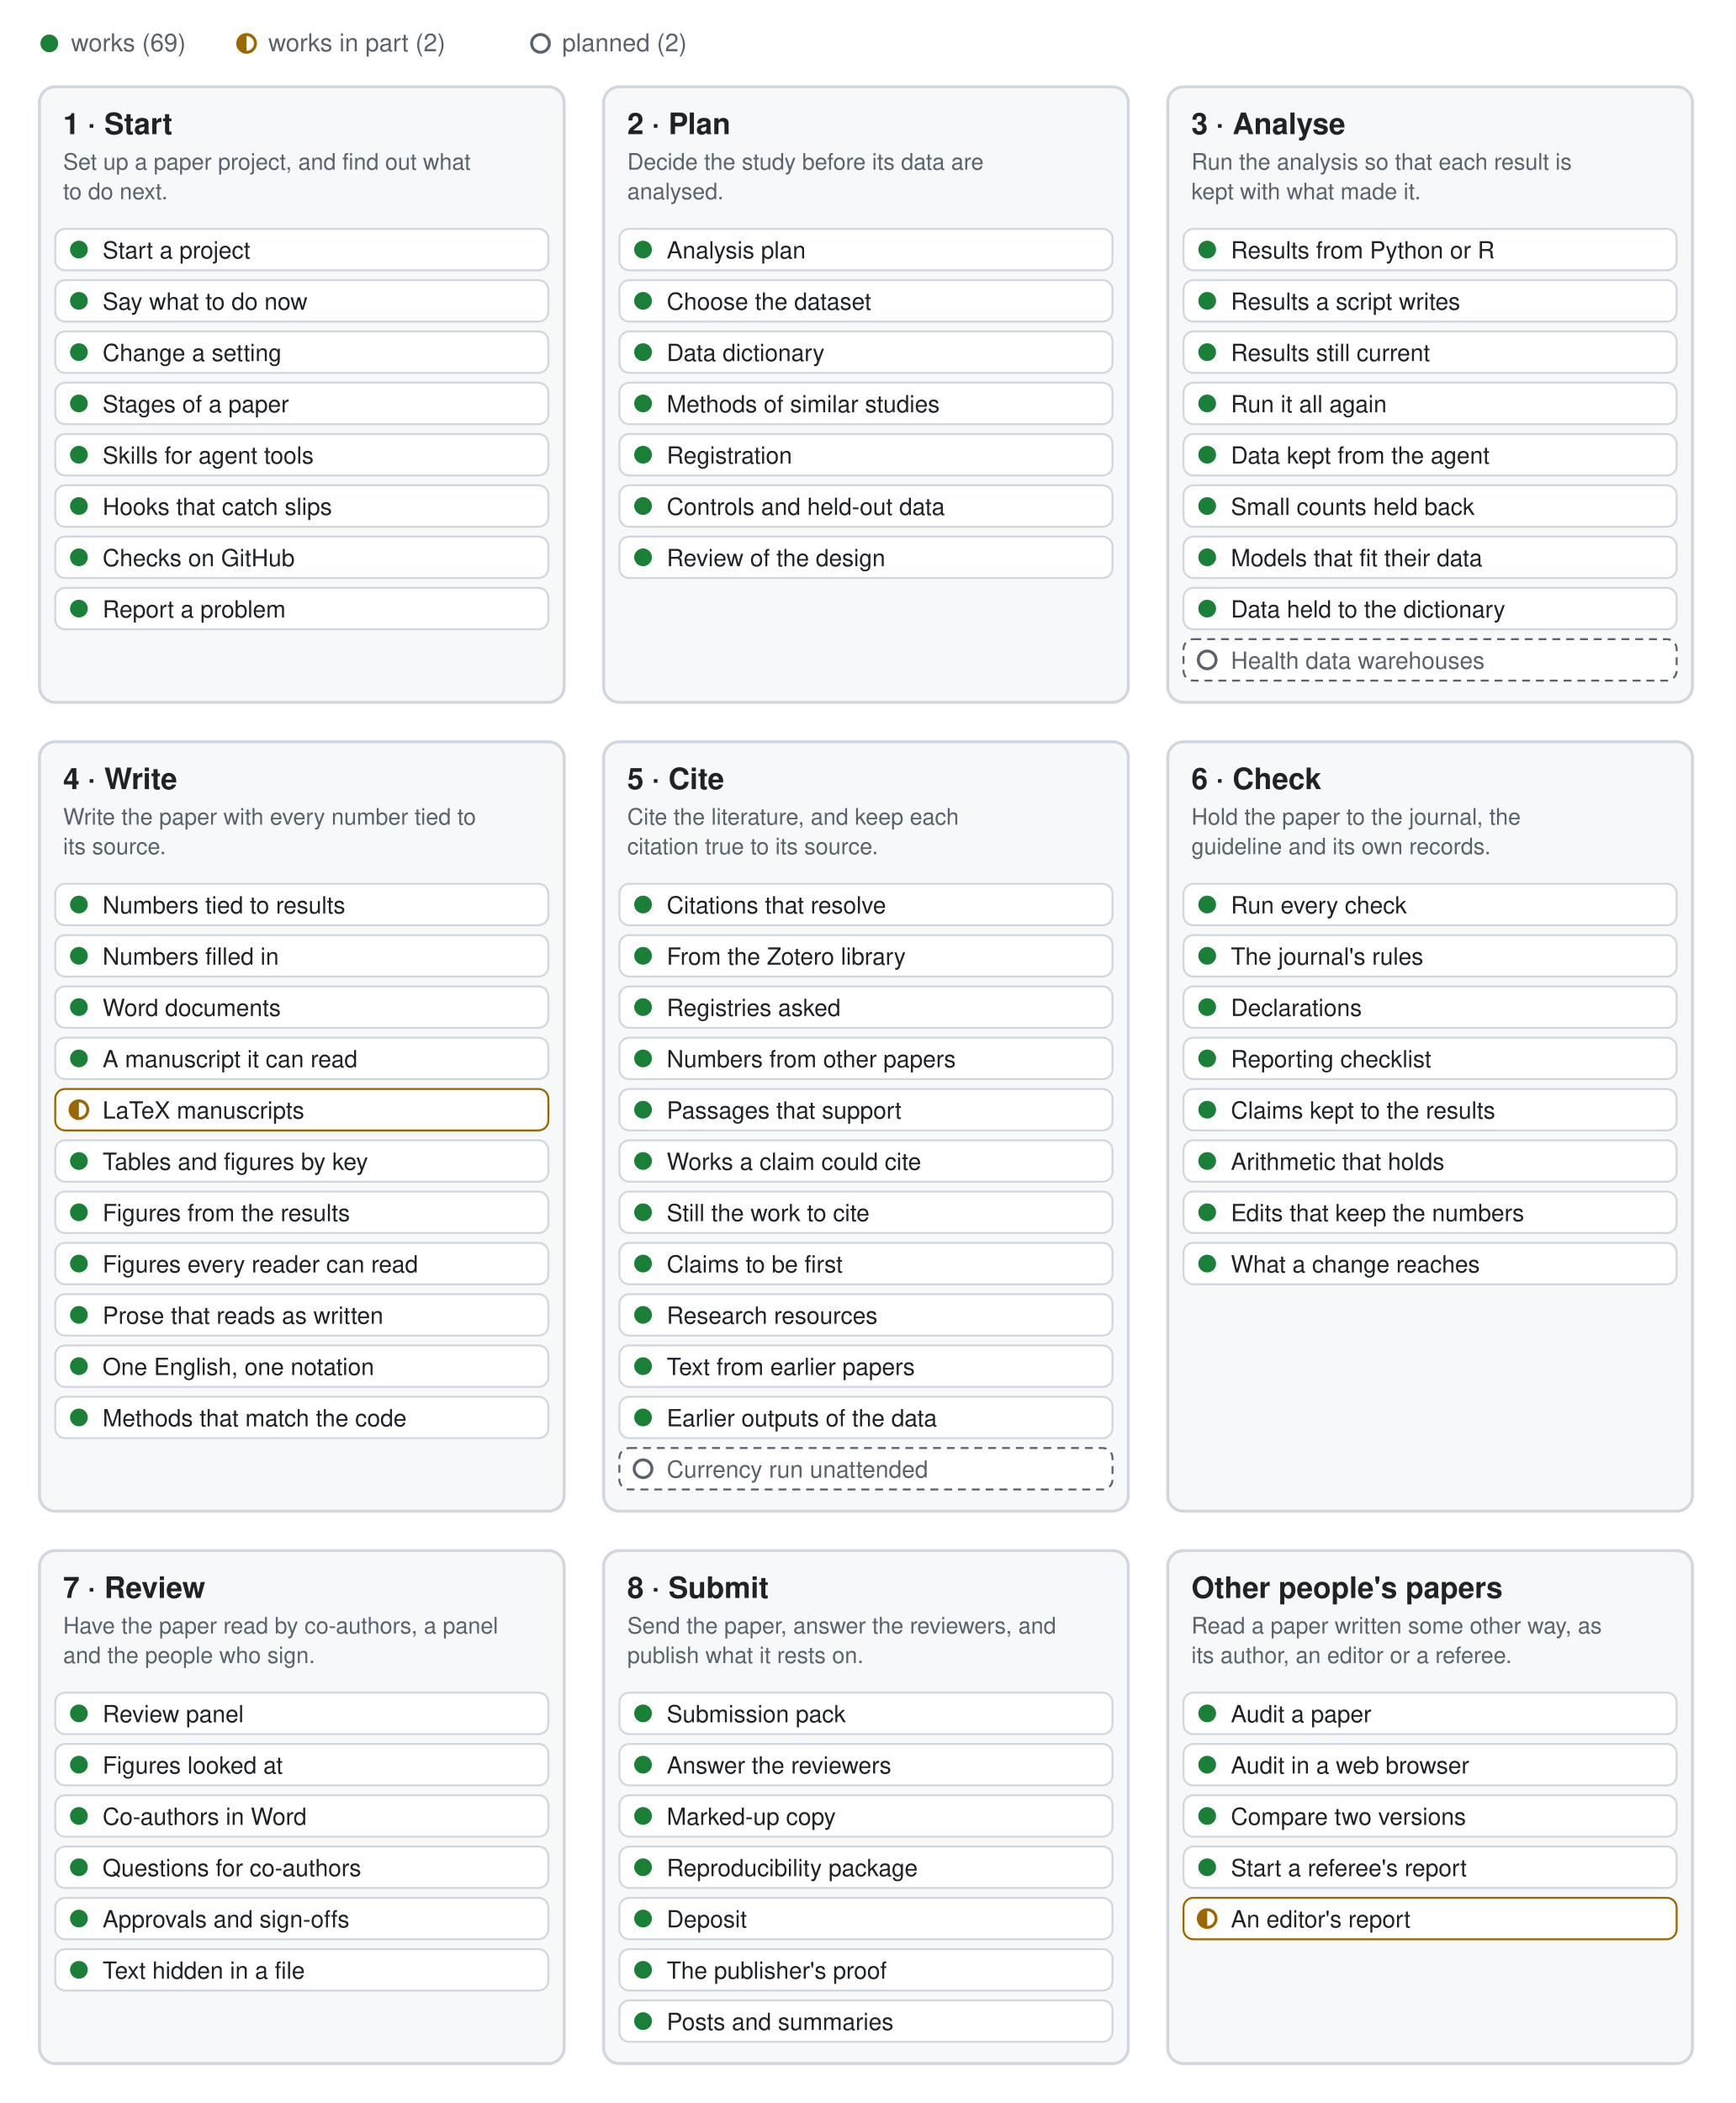
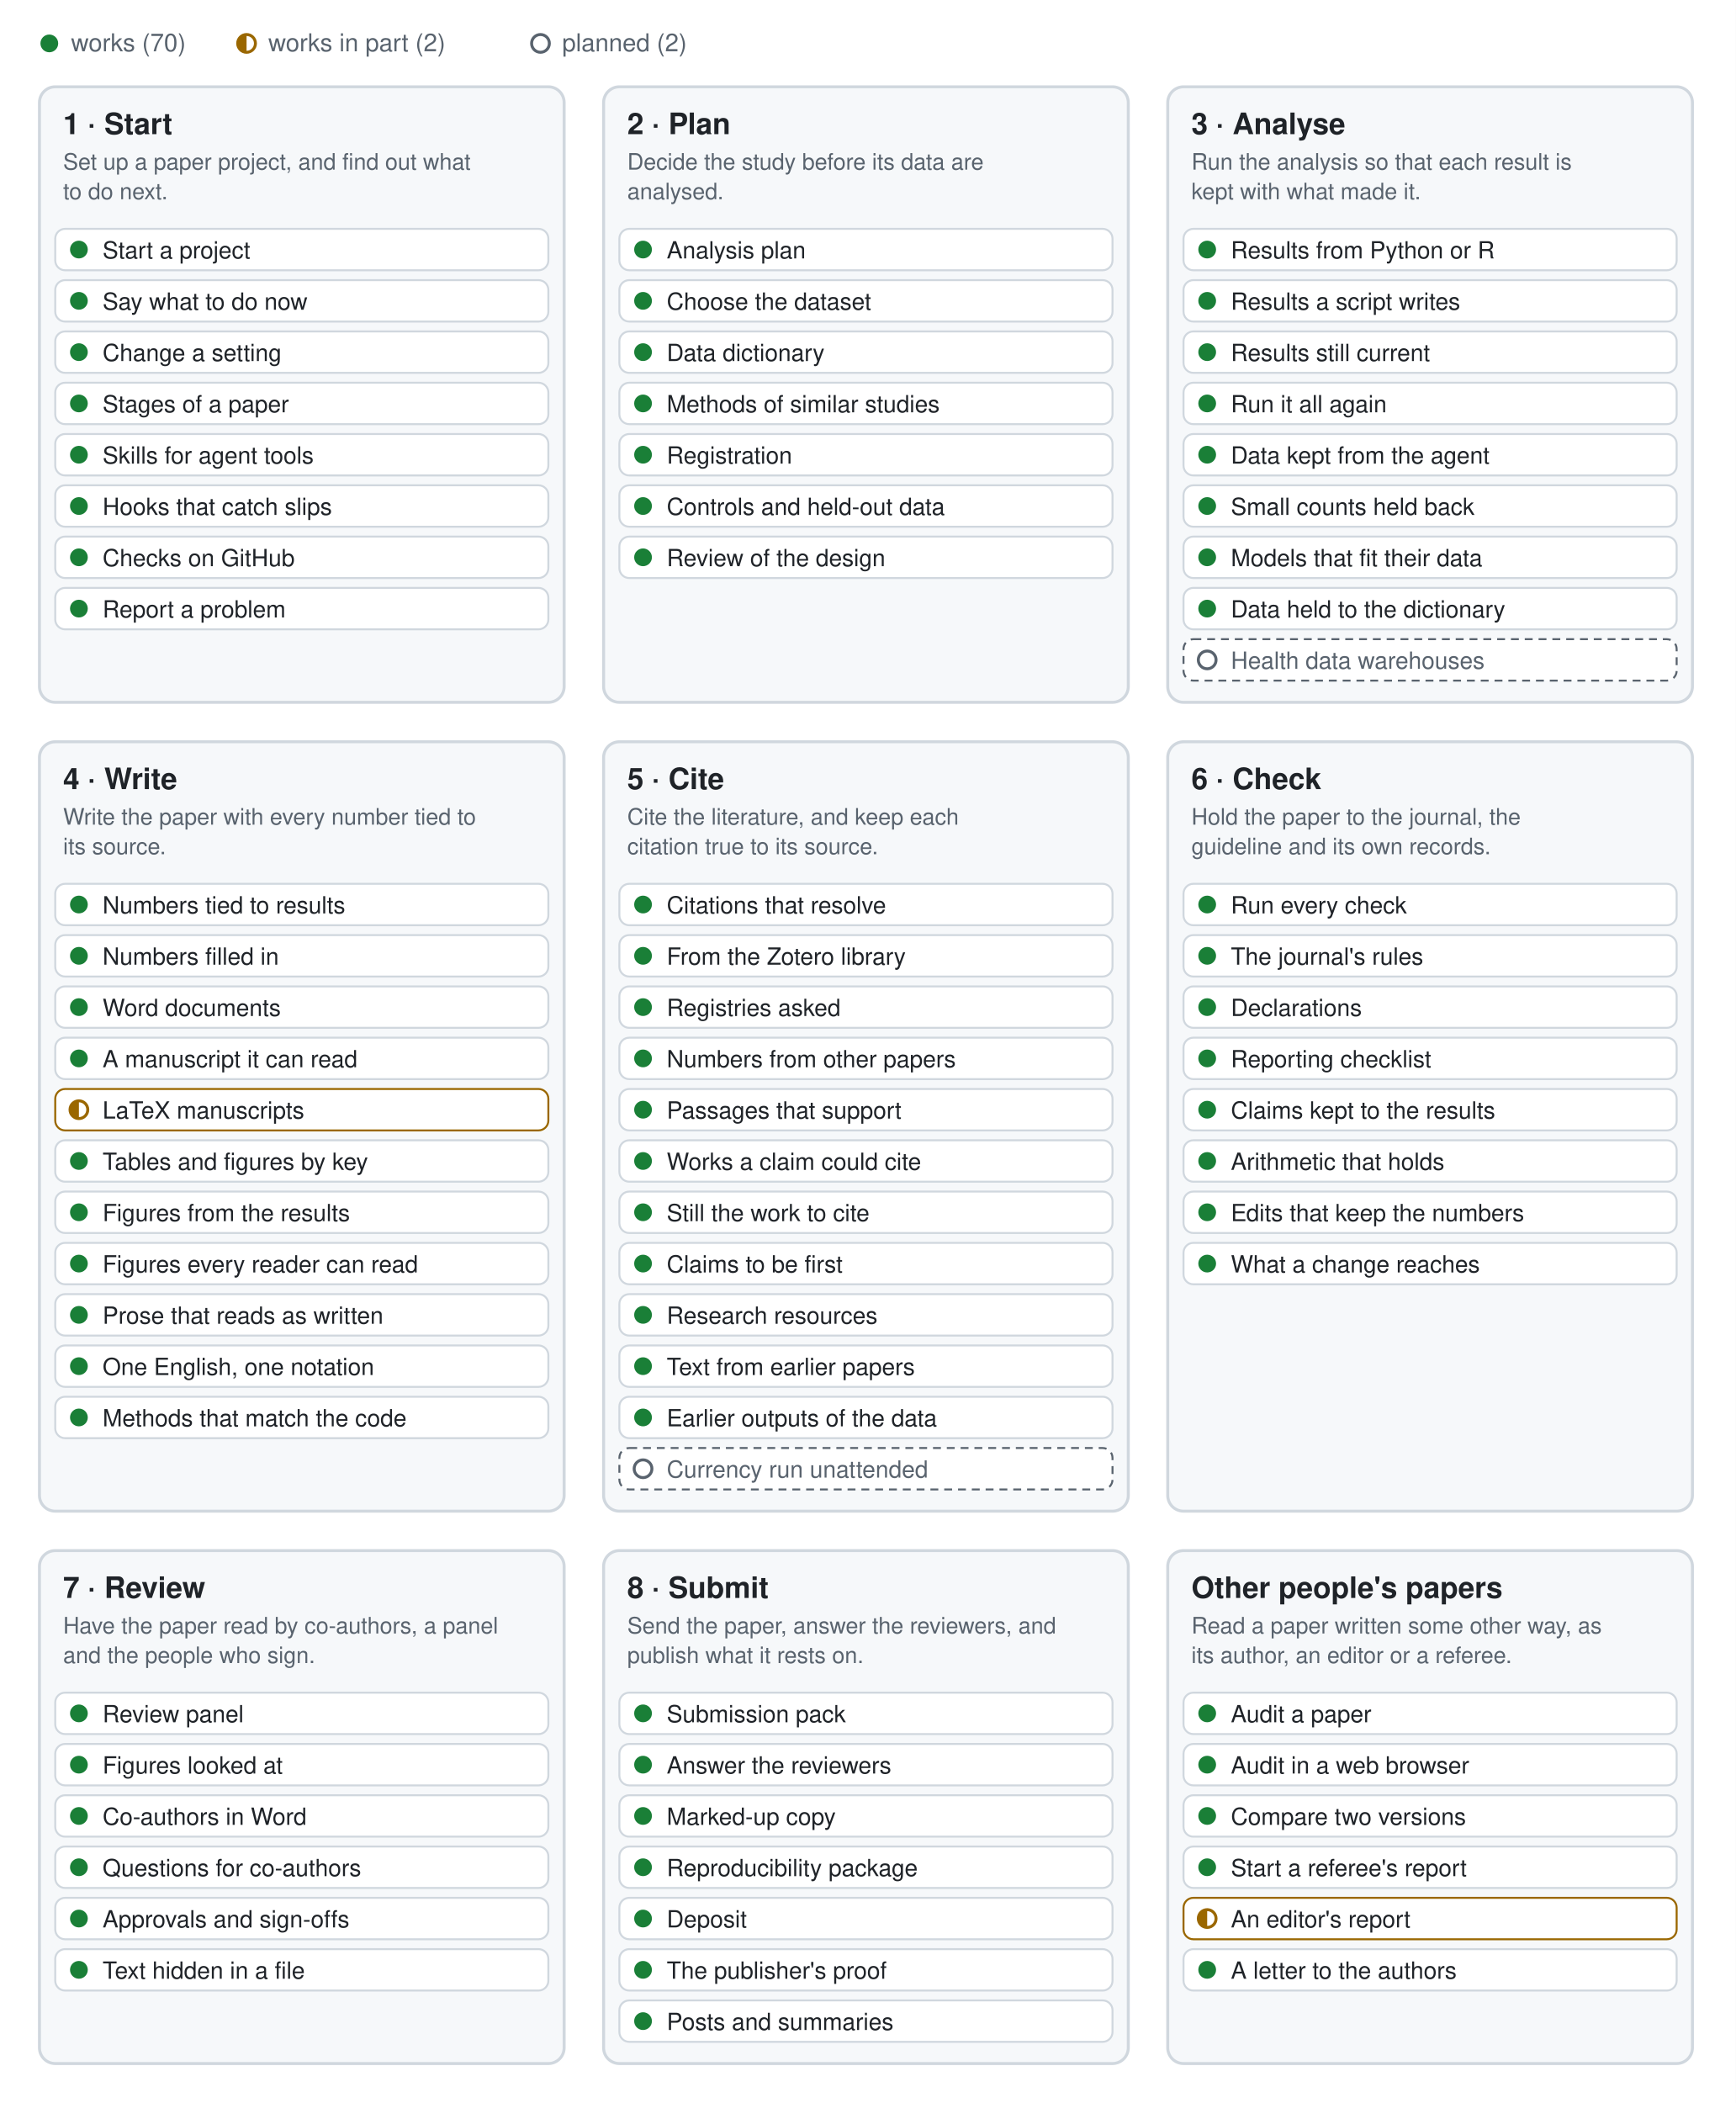
<svg xmlns="http://www.w3.org/2000/svg" viewBox="0 0 880 1066" width="880" height="1066" role="img" font-family="-apple-system, 'Segoe UI', Helvetica, Arial, sans-serif">
  <rect width="880" height="1066" fill="#ffffff" />
  <circle cx="25" cy="22" r="4.5" fill="#1a7f37" />
-   <text x="36" y="26" font-size="12.5" fill="#59636e">works (69)</text>
+   <text x="36" y="26" font-size="12.5" fill="#59636e">works (70)</text>
  <circle cx="125" cy="22" r="4.5" fill="#ffffff" stroke="#9a6700" stroke-width="1.5" />
  <path d="M 125 17.5 A 4.5 4.5 0 0 0 125 26.5 Z" fill="#9a6700" />
  <text x="136" y="26" font-size="12.5" fill="#59636e">works in part (2)</text>
  <circle cx="274" cy="22" r="4.5" fill="#ffffff" stroke="#59636e" stroke-width="1.5" />
  <text x="285" y="26" font-size="12.5" fill="#59636e">planned (2)</text>
  <rect x="20" y="44" width="266" height="312" rx="8" fill="#f6f8fa" stroke="#d0d7de" stroke-width="1.5" />
  <text x="32" y="68" font-size="15" font-weight="600" fill="#1f2328">1 · Start</text>
  <text x="32" y="86" font-size="11.5" fill="#59636e">Set up a paper project, and find out what</text>
  <text x="32" y="101" font-size="11.5" fill="#59636e">to do next.</text>
  <rect x="28" y="116" width="250" height="21" rx="5" fill="#ffffff" stroke="#d0d7de" stroke-width="1" />
  <circle cx="40" cy="126.5" r="4.5" fill="#1a7f37" />
  <text x="52" y="131" font-size="12" fill="#1f2328">Start a project</text>
  <rect x="28" y="142" width="250" height="21" rx="5" fill="#ffffff" stroke="#d0d7de" stroke-width="1" />
  <circle cx="40" cy="152.5" r="4.5" fill="#1a7f37" />
  <text x="52" y="157" font-size="12" fill="#1f2328">Say what to do now</text>
  <rect x="28" y="168" width="250" height="21" rx="5" fill="#ffffff" stroke="#d0d7de" stroke-width="1" />
  <circle cx="40" cy="178.5" r="4.5" fill="#1a7f37" />
  <text x="52" y="183" font-size="12" fill="#1f2328">Change a setting</text>
  <rect x="28" y="194" width="250" height="21" rx="5" fill="#ffffff" stroke="#d0d7de" stroke-width="1" />
  <circle cx="40" cy="204.5" r="4.5" fill="#1a7f37" />
  <text x="52" y="209" font-size="12" fill="#1f2328">Stages of a paper</text>
  <rect x="28" y="220" width="250" height="21" rx="5" fill="#ffffff" stroke="#d0d7de" stroke-width="1" />
  <circle cx="40" cy="230.5" r="4.5" fill="#1a7f37" />
  <text x="52" y="235" font-size="12" fill="#1f2328">Skills for agent tools</text>
  <rect x="28" y="246" width="250" height="21" rx="5" fill="#ffffff" stroke="#d0d7de" stroke-width="1" />
  <circle cx="40" cy="256.5" r="4.5" fill="#1a7f37" />
  <text x="52" y="261" font-size="12" fill="#1f2328">Hooks that catch slips</text>
  <rect x="28" y="272" width="250" height="21" rx="5" fill="#ffffff" stroke="#d0d7de" stroke-width="1" />
  <circle cx="40" cy="282.5" r="4.5" fill="#1a7f37" />
  <text x="52" y="287" font-size="12" fill="#1f2328">Checks on GitHub</text>
  <rect x="28" y="298" width="250" height="21" rx="5" fill="#ffffff" stroke="#d0d7de" stroke-width="1" />
  <circle cx="40" cy="308.5" r="4.5" fill="#1a7f37" />
  <text x="52" y="313" font-size="12" fill="#1f2328">Report a problem</text>
  <rect x="306" y="44" width="266" height="312" rx="8" fill="#f6f8fa" stroke="#d0d7de" stroke-width="1.5" />
  <text x="318" y="68" font-size="15" font-weight="600" fill="#1f2328">2 · Plan</text>
  <text x="318" y="86" font-size="11.5" fill="#59636e">Decide the study before its data are</text>
  <text x="318" y="101" font-size="11.5" fill="#59636e">analysed.</text>
  <rect x="314" y="116" width="250" height="21" rx="5" fill="#ffffff" stroke="#d0d7de" stroke-width="1" />
  <circle cx="326" cy="126.5" r="4.5" fill="#1a7f37" />
  <text x="338" y="131" font-size="12" fill="#1f2328">Analysis plan</text>
  <rect x="314" y="142" width="250" height="21" rx="5" fill="#ffffff" stroke="#d0d7de" stroke-width="1" />
  <circle cx="326" cy="152.5" r="4.5" fill="#1a7f37" />
  <text x="338" y="157" font-size="12" fill="#1f2328">Choose the dataset</text>
  <rect x="314" y="168" width="250" height="21" rx="5" fill="#ffffff" stroke="#d0d7de" stroke-width="1" />
  <circle cx="326" cy="178.5" r="4.5" fill="#1a7f37" />
  <text x="338" y="183" font-size="12" fill="#1f2328">Data dictionary</text>
  <rect x="314" y="194" width="250" height="21" rx="5" fill="#ffffff" stroke="#d0d7de" stroke-width="1" />
  <circle cx="326" cy="204.5" r="4.5" fill="#1a7f37" />
  <text x="338" y="209" font-size="12" fill="#1f2328">Methods of similar studies</text>
  <rect x="314" y="220" width="250" height="21" rx="5" fill="#ffffff" stroke="#d0d7de" stroke-width="1" />
  <circle cx="326" cy="230.5" r="4.5" fill="#1a7f37" />
  <text x="338" y="235" font-size="12" fill="#1f2328">Registration</text>
  <rect x="314" y="246" width="250" height="21" rx="5" fill="#ffffff" stroke="#d0d7de" stroke-width="1" />
  <circle cx="326" cy="256.5" r="4.5" fill="#1a7f37" />
  <text x="338" y="261" font-size="12" fill="#1f2328">Controls and held-out data</text>
  <rect x="314" y="272" width="250" height="21" rx="5" fill="#ffffff" stroke="#d0d7de" stroke-width="1" />
  <circle cx="326" cy="282.5" r="4.5" fill="#1a7f37" />
  <text x="338" y="287" font-size="12" fill="#1f2328">Review of the design</text>
  <rect x="592" y="44" width="266" height="312" rx="8" fill="#f6f8fa" stroke="#d0d7de" stroke-width="1.5" />
  <text x="604" y="68" font-size="15" font-weight="600" fill="#1f2328">3 · Analyse</text>
  <text x="604" y="86" font-size="11.5" fill="#59636e">Run the analysis so that each result is</text>
  <text x="604" y="101" font-size="11.5" fill="#59636e">kept with what made it.</text>
  <rect x="600" y="116" width="250" height="21" rx="5" fill="#ffffff" stroke="#d0d7de" stroke-width="1" />
  <circle cx="612" cy="126.5" r="4.5" fill="#1a7f37" />
  <text x="624" y="131" font-size="12" fill="#1f2328">Results from Python or R</text>
  <rect x="600" y="142" width="250" height="21" rx="5" fill="#ffffff" stroke="#d0d7de" stroke-width="1" />
  <circle cx="612" cy="152.5" r="4.5" fill="#1a7f37" />
  <text x="624" y="157" font-size="12" fill="#1f2328">Results a script writes</text>
  <rect x="600" y="168" width="250" height="21" rx="5" fill="#ffffff" stroke="#d0d7de" stroke-width="1" />
  <circle cx="612" cy="178.5" r="4.5" fill="#1a7f37" />
  <text x="624" y="183" font-size="12" fill="#1f2328">Results still current</text>
  <rect x="600" y="194" width="250" height="21" rx="5" fill="#ffffff" stroke="#d0d7de" stroke-width="1" />
  <circle cx="612" cy="204.5" r="4.5" fill="#1a7f37" />
  <text x="624" y="209" font-size="12" fill="#1f2328">Run it all again</text>
  <rect x="600" y="220" width="250" height="21" rx="5" fill="#ffffff" stroke="#d0d7de" stroke-width="1" />
  <circle cx="612" cy="230.5" r="4.5" fill="#1a7f37" />
  <text x="624" y="235" font-size="12" fill="#1f2328">Data kept from the agent</text>
  <rect x="600" y="246" width="250" height="21" rx="5" fill="#ffffff" stroke="#d0d7de" stroke-width="1" />
  <circle cx="612" cy="256.5" r="4.5" fill="#1a7f37" />
  <text x="624" y="261" font-size="12" fill="#1f2328">Small counts held back</text>
  <rect x="600" y="272" width="250" height="21" rx="5" fill="#ffffff" stroke="#d0d7de" stroke-width="1" />
  <circle cx="612" cy="282.5" r="4.5" fill="#1a7f37" />
  <text x="624" y="287" font-size="12" fill="#1f2328">Models that fit their data</text>
  <rect x="600" y="298" width="250" height="21" rx="5" fill="#ffffff" stroke="#d0d7de" stroke-width="1" />
  <circle cx="612" cy="308.5" r="4.5" fill="#1a7f37" />
  <text x="624" y="313" font-size="12" fill="#1f2328">Data held to the dictionary</text>
  <rect x="600" y="324" width="250" height="21" rx="5" fill="#ffffff" stroke="#59636e" stroke-width="1" stroke-dasharray="4 3" />
  <circle cx="612" cy="334.5" r="4.5" fill="#ffffff" stroke="#59636e" stroke-width="1.5" />
  <text x="624" y="339" font-size="12" fill="#59636e">Health data warehouses</text>
  <rect x="20" y="376" width="266" height="390" rx="8" fill="#f6f8fa" stroke="#d0d7de" stroke-width="1.5" />
  <text x="32" y="400" font-size="15" font-weight="600" fill="#1f2328">4 · Write</text>
  <text x="32" y="418" font-size="11.5" fill="#59636e">Write the paper with every number tied to</text>
  <text x="32" y="433" font-size="11.5" fill="#59636e">its source.</text>
  <rect x="28" y="448" width="250" height="21" rx="5" fill="#ffffff" stroke="#d0d7de" stroke-width="1" />
  <circle cx="40" cy="458.5" r="4.5" fill="#1a7f37" />
  <text x="52" y="463" font-size="12" fill="#1f2328">Numbers tied to results</text>
  <rect x="28" y="474" width="250" height="21" rx="5" fill="#ffffff" stroke="#d0d7de" stroke-width="1" />
  <circle cx="40" cy="484.5" r="4.5" fill="#1a7f37" />
  <text x="52" y="489" font-size="12" fill="#1f2328">Numbers filled in</text>
  <rect x="28" y="500" width="250" height="21" rx="5" fill="#ffffff" stroke="#d0d7de" stroke-width="1" />
  <circle cx="40" cy="510.5" r="4.5" fill="#1a7f37" />
  <text x="52" y="515" font-size="12" fill="#1f2328">Word documents</text>
  <rect x="28" y="526" width="250" height="21" rx="5" fill="#ffffff" stroke="#d0d7de" stroke-width="1" />
  <circle cx="40" cy="536.5" r="4.5" fill="#1a7f37" />
  <text x="52" y="541" font-size="12" fill="#1f2328">A manuscript it can read</text>
  <rect x="28" y="552" width="250" height="21" rx="5" fill="#ffffff" stroke="#9a6700" stroke-width="1" />
  <circle cx="40" cy="562.5" r="4.5" fill="#ffffff" stroke="#9a6700" stroke-width="1.5" />
  <path d="M 40 558.0 A 4.5 4.5 0 0 0 40 567.0 Z" fill="#9a6700" />
  <text x="52" y="567" font-size="12" fill="#1f2328">LaTeX manuscripts</text>
  <rect x="28" y="578" width="250" height="21" rx="5" fill="#ffffff" stroke="#d0d7de" stroke-width="1" />
  <circle cx="40" cy="588.5" r="4.5" fill="#1a7f37" />
  <text x="52" y="593" font-size="12" fill="#1f2328">Tables and figures by key</text>
  <rect x="28" y="604" width="250" height="21" rx="5" fill="#ffffff" stroke="#d0d7de" stroke-width="1" />
  <circle cx="40" cy="614.5" r="4.5" fill="#1a7f37" />
  <text x="52" y="619" font-size="12" fill="#1f2328">Figures from the results</text>
  <rect x="28" y="630" width="250" height="21" rx="5" fill="#ffffff" stroke="#d0d7de" stroke-width="1" />
  <circle cx="40" cy="640.5" r="4.5" fill="#1a7f37" />
  <text x="52" y="645" font-size="12" fill="#1f2328">Figures every reader can read</text>
  <rect x="28" y="656" width="250" height="21" rx="5" fill="#ffffff" stroke="#d0d7de" stroke-width="1" />
  <circle cx="40" cy="666.5" r="4.5" fill="#1a7f37" />
  <text x="52" y="671" font-size="12" fill="#1f2328">Prose that reads as written</text>
  <rect x="28" y="682" width="250" height="21" rx="5" fill="#ffffff" stroke="#d0d7de" stroke-width="1" />
  <circle cx="40" cy="692.5" r="4.5" fill="#1a7f37" />
  <text x="52" y="697" font-size="12" fill="#1f2328">One English, one notation</text>
  <rect x="28" y="708" width="250" height="21" rx="5" fill="#ffffff" stroke="#d0d7de" stroke-width="1" />
  <circle cx="40" cy="718.5" r="4.5" fill="#1a7f37" />
  <text x="52" y="723" font-size="12" fill="#1f2328">Methods that match the code</text>
  <rect x="306" y="376" width="266" height="390" rx="8" fill="#f6f8fa" stroke="#d0d7de" stroke-width="1.5" />
  <text x="318" y="400" font-size="15" font-weight="600" fill="#1f2328">5 · Cite</text>
  <text x="318" y="418" font-size="11.5" fill="#59636e">Cite the literature, and keep each</text>
  <text x="318" y="433" font-size="11.5" fill="#59636e">citation true to its source.</text>
  <rect x="314" y="448" width="250" height="21" rx="5" fill="#ffffff" stroke="#d0d7de" stroke-width="1" />
  <circle cx="326" cy="458.5" r="4.5" fill="#1a7f37" />
  <text x="338" y="463" font-size="12" fill="#1f2328">Citations that resolve</text>
  <rect x="314" y="474" width="250" height="21" rx="5" fill="#ffffff" stroke="#d0d7de" stroke-width="1" />
  <circle cx="326" cy="484.5" r="4.5" fill="#1a7f37" />
  <text x="338" y="489" font-size="12" fill="#1f2328">From the Zotero library</text>
  <rect x="314" y="500" width="250" height="21" rx="5" fill="#ffffff" stroke="#d0d7de" stroke-width="1" />
  <circle cx="326" cy="510.5" r="4.5" fill="#1a7f37" />
  <text x="338" y="515" font-size="12" fill="#1f2328">Registries asked</text>
  <rect x="314" y="526" width="250" height="21" rx="5" fill="#ffffff" stroke="#d0d7de" stroke-width="1" />
  <circle cx="326" cy="536.5" r="4.5" fill="#1a7f37" />
  <text x="338" y="541" font-size="12" fill="#1f2328">Numbers from other papers</text>
  <rect x="314" y="552" width="250" height="21" rx="5" fill="#ffffff" stroke="#d0d7de" stroke-width="1" />
  <circle cx="326" cy="562.5" r="4.5" fill="#1a7f37" />
  <text x="338" y="567" font-size="12" fill="#1f2328">Passages that support</text>
  <rect x="314" y="578" width="250" height="21" rx="5" fill="#ffffff" stroke="#d0d7de" stroke-width="1" />
  <circle cx="326" cy="588.5" r="4.5" fill="#1a7f37" />
  <text x="338" y="593" font-size="12" fill="#1f2328">Works a claim could cite</text>
  <rect x="314" y="604" width="250" height="21" rx="5" fill="#ffffff" stroke="#d0d7de" stroke-width="1" />
  <circle cx="326" cy="614.5" r="4.5" fill="#1a7f37" />
  <text x="338" y="619" font-size="12" fill="#1f2328">Still the work to cite</text>
  <rect x="314" y="630" width="250" height="21" rx="5" fill="#ffffff" stroke="#d0d7de" stroke-width="1" />
  <circle cx="326" cy="640.5" r="4.5" fill="#1a7f37" />
  <text x="338" y="645" font-size="12" fill="#1f2328">Claims to be first</text>
  <rect x="314" y="656" width="250" height="21" rx="5" fill="#ffffff" stroke="#d0d7de" stroke-width="1" />
  <circle cx="326" cy="666.5" r="4.5" fill="#1a7f37" />
  <text x="338" y="671" font-size="12" fill="#1f2328">Research resources</text>
  <rect x="314" y="682" width="250" height="21" rx="5" fill="#ffffff" stroke="#d0d7de" stroke-width="1" />
  <circle cx="326" cy="692.5" r="4.5" fill="#1a7f37" />
  <text x="338" y="697" font-size="12" fill="#1f2328">Text from earlier papers</text>
  <rect x="314" y="708" width="250" height="21" rx="5" fill="#ffffff" stroke="#d0d7de" stroke-width="1" />
  <circle cx="326" cy="718.5" r="4.5" fill="#1a7f37" />
  <text x="338" y="723" font-size="12" fill="#1f2328">Earlier outputs of the data</text>
  <rect x="314" y="734" width="250" height="21" rx="5" fill="#ffffff" stroke="#59636e" stroke-width="1" stroke-dasharray="4 3" />
  <circle cx="326" cy="744.5" r="4.5" fill="#ffffff" stroke="#59636e" stroke-width="1.5" />
  <text x="338" y="749" font-size="12" fill="#59636e">Currency run unattended</text>
  <rect x="592" y="376" width="266" height="390" rx="8" fill="#f6f8fa" stroke="#d0d7de" stroke-width="1.5" />
  <text x="604" y="400" font-size="15" font-weight="600" fill="#1f2328">6 · Check</text>
  <text x="604" y="418" font-size="11.5" fill="#59636e">Hold the paper to the journal, the</text>
  <text x="604" y="433" font-size="11.5" fill="#59636e">guideline and its own records.</text>
  <rect x="600" y="448" width="250" height="21" rx="5" fill="#ffffff" stroke="#d0d7de" stroke-width="1" />
  <circle cx="612" cy="458.5" r="4.5" fill="#1a7f37" />
  <text x="624" y="463" font-size="12" fill="#1f2328">Run every check</text>
  <rect x="600" y="474" width="250" height="21" rx="5" fill="#ffffff" stroke="#d0d7de" stroke-width="1" />
  <circle cx="612" cy="484.5" r="4.5" fill="#1a7f37" />
  <text x="624" y="489" font-size="12" fill="#1f2328">The journal's rules</text>
  <rect x="600" y="500" width="250" height="21" rx="5" fill="#ffffff" stroke="#d0d7de" stroke-width="1" />
  <circle cx="612" cy="510.5" r="4.5" fill="#1a7f37" />
  <text x="624" y="515" font-size="12" fill="#1f2328">Declarations</text>
  <rect x="600" y="526" width="250" height="21" rx="5" fill="#ffffff" stroke="#d0d7de" stroke-width="1" />
  <circle cx="612" cy="536.5" r="4.5" fill="#1a7f37" />
  <text x="624" y="541" font-size="12" fill="#1f2328">Reporting checklist</text>
  <rect x="600" y="552" width="250" height="21" rx="5" fill="#ffffff" stroke="#d0d7de" stroke-width="1" />
  <circle cx="612" cy="562.5" r="4.5" fill="#1a7f37" />
  <text x="624" y="567" font-size="12" fill="#1f2328">Claims kept to the results</text>
  <rect x="600" y="578" width="250" height="21" rx="5" fill="#ffffff" stroke="#d0d7de" stroke-width="1" />
  <circle cx="612" cy="588.5" r="4.5" fill="#1a7f37" />
  <text x="624" y="593" font-size="12" fill="#1f2328">Arithmetic that holds</text>
  <rect x="600" y="604" width="250" height="21" rx="5" fill="#ffffff" stroke="#d0d7de" stroke-width="1" />
  <circle cx="612" cy="614.5" r="4.5" fill="#1a7f37" />
  <text x="624" y="619" font-size="12" fill="#1f2328">Edits that keep the numbers</text>
  <rect x="600" y="630" width="250" height="21" rx="5" fill="#ffffff" stroke="#d0d7de" stroke-width="1" />
  <circle cx="612" cy="640.5" r="4.5" fill="#1a7f37" />
  <text x="624" y="645" font-size="12" fill="#1f2328">What a change reaches</text>
  <rect x="20" y="786" width="266" height="260" rx="8" fill="#f6f8fa" stroke="#d0d7de" stroke-width="1.5" />
  <text x="32" y="810" font-size="15" font-weight="600" fill="#1f2328">7 · Review</text>
  <text x="32" y="828" font-size="11.5" fill="#59636e">Have the paper read by co-authors, a panel</text>
  <text x="32" y="843" font-size="11.5" fill="#59636e">and the people who sign.</text>
  <rect x="28" y="858" width="250" height="21" rx="5" fill="#ffffff" stroke="#d0d7de" stroke-width="1" />
  <circle cx="40" cy="868.5" r="4.5" fill="#1a7f37" />
  <text x="52" y="873" font-size="12" fill="#1f2328">Review panel</text>
  <rect x="28" y="884" width="250" height="21" rx="5" fill="#ffffff" stroke="#d0d7de" stroke-width="1" />
  <circle cx="40" cy="894.5" r="4.5" fill="#1a7f37" />
  <text x="52" y="899" font-size="12" fill="#1f2328">Figures looked at</text>
  <rect x="28" y="910" width="250" height="21" rx="5" fill="#ffffff" stroke="#d0d7de" stroke-width="1" />
  <circle cx="40" cy="920.5" r="4.5" fill="#1a7f37" />
  <text x="52" y="925" font-size="12" fill="#1f2328">Co-authors in Word</text>
  <rect x="28" y="936" width="250" height="21" rx="5" fill="#ffffff" stroke="#d0d7de" stroke-width="1" />
  <circle cx="40" cy="946.5" r="4.5" fill="#1a7f37" />
  <text x="52" y="951" font-size="12" fill="#1f2328">Questions for co-authors</text>
  <rect x="28" y="962" width="250" height="21" rx="5" fill="#ffffff" stroke="#d0d7de" stroke-width="1" />
  <circle cx="40" cy="972.5" r="4.5" fill="#1a7f37" />
  <text x="52" y="977" font-size="12" fill="#1f2328">Approvals and sign-offs</text>
  <rect x="28" y="988" width="250" height="21" rx="5" fill="#ffffff" stroke="#d0d7de" stroke-width="1" />
  <circle cx="40" cy="998.5" r="4.5" fill="#1a7f37" />
  <text x="52" y="1003" font-size="12" fill="#1f2328">Text hidden in a file</text>
  <rect x="306" y="786" width="266" height="260" rx="8" fill="#f6f8fa" stroke="#d0d7de" stroke-width="1.5" />
  <text x="318" y="810" font-size="15" font-weight="600" fill="#1f2328">8 · Submit</text>
  <text x="318" y="828" font-size="11.5" fill="#59636e">Send the paper, answer the reviewers, and</text>
  <text x="318" y="843" font-size="11.5" fill="#59636e">publish what it rests on.</text>
  <rect x="314" y="858" width="250" height="21" rx="5" fill="#ffffff" stroke="#d0d7de" stroke-width="1" />
  <circle cx="326" cy="868.5" r="4.5" fill="#1a7f37" />
  <text x="338" y="873" font-size="12" fill="#1f2328">Submission pack</text>
  <rect x="314" y="884" width="250" height="21" rx="5" fill="#ffffff" stroke="#d0d7de" stroke-width="1" />
  <circle cx="326" cy="894.5" r="4.5" fill="#1a7f37" />
  <text x="338" y="899" font-size="12" fill="#1f2328">Answer the reviewers</text>
  <rect x="314" y="910" width="250" height="21" rx="5" fill="#ffffff" stroke="#d0d7de" stroke-width="1" />
  <circle cx="326" cy="920.5" r="4.5" fill="#1a7f37" />
  <text x="338" y="925" font-size="12" fill="#1f2328">Marked-up copy</text>
  <rect x="314" y="936" width="250" height="21" rx="5" fill="#ffffff" stroke="#d0d7de" stroke-width="1" />
  <circle cx="326" cy="946.5" r="4.5" fill="#1a7f37" />
  <text x="338" y="951" font-size="12" fill="#1f2328">Reproducibility package</text>
  <rect x="314" y="962" width="250" height="21" rx="5" fill="#ffffff" stroke="#d0d7de" stroke-width="1" />
  <circle cx="326" cy="972.5" r="4.5" fill="#1a7f37" />
  <text x="338" y="977" font-size="12" fill="#1f2328">Deposit</text>
  <rect x="314" y="988" width="250" height="21" rx="5" fill="#ffffff" stroke="#d0d7de" stroke-width="1" />
  <circle cx="326" cy="998.5" r="4.5" fill="#1a7f37" />
  <text x="338" y="1003" font-size="12" fill="#1f2328">The publisher's proof</text>
  <rect x="314" y="1014" width="250" height="21" rx="5" fill="#ffffff" stroke="#d0d7de" stroke-width="1" />
  <circle cx="326" cy="1024.5" r="4.5" fill="#1a7f37" />
  <text x="338" y="1029" font-size="12" fill="#1f2328">Posts and summaries</text>
  <rect x="592" y="786" width="266" height="260" rx="8" fill="#f6f8fa" stroke="#d0d7de" stroke-width="1.5" />
  <text x="604" y="810" font-size="15" font-weight="600" fill="#1f2328">Other people's papers</text>
  <text x="604" y="828" font-size="11.5" fill="#59636e">Read a paper written some other way, as</text>
  <text x="604" y="843" font-size="11.5" fill="#59636e">its author, an editor or a referee.</text>
  <rect x="600" y="858" width="250" height="21" rx="5" fill="#ffffff" stroke="#d0d7de" stroke-width="1" />
  <circle cx="612" cy="868.5" r="4.5" fill="#1a7f37" />
  <text x="624" y="873" font-size="12" fill="#1f2328">Audit a paper</text>
  <rect x="600" y="884" width="250" height="21" rx="5" fill="#ffffff" stroke="#d0d7de" stroke-width="1" />
  <circle cx="612" cy="894.5" r="4.5" fill="#1a7f37" />
  <text x="624" y="899" font-size="12" fill="#1f2328">Audit in a web browser</text>
  <rect x="600" y="910" width="250" height="21" rx="5" fill="#ffffff" stroke="#d0d7de" stroke-width="1" />
  <circle cx="612" cy="920.5" r="4.5" fill="#1a7f37" />
  <text x="624" y="925" font-size="12" fill="#1f2328">Compare two versions</text>
  <rect x="600" y="936" width="250" height="21" rx="5" fill="#ffffff" stroke="#d0d7de" stroke-width="1" />
  <circle cx="612" cy="946.5" r="4.5" fill="#1a7f37" />
  <text x="624" y="951" font-size="12" fill="#1f2328">Start a referee's report</text>
  <rect x="600" y="962" width="250" height="21" rx="5" fill="#ffffff" stroke="#9a6700" stroke-width="1" />
  <circle cx="612" cy="972.5" r="4.5" fill="#ffffff" stroke="#9a6700" stroke-width="1.5" />
  <path d="M 612 968.0 A 4.5 4.5 0 0 0 612 977.0 Z" fill="#9a6700" />
  <text x="624" y="977" font-size="12" fill="#1f2328">An editor's report</text>
+   <rect x="600" y="988" width="250" height="21" rx="5" fill="#ffffff" stroke="#d0d7de" stroke-width="1" />
+   <circle cx="612" cy="998.5" r="4.5" fill="#1a7f37" />
+   <text x="624" y="1003" font-size="12" fill="#1f2328">A letter to the authors</text>
</svg>
